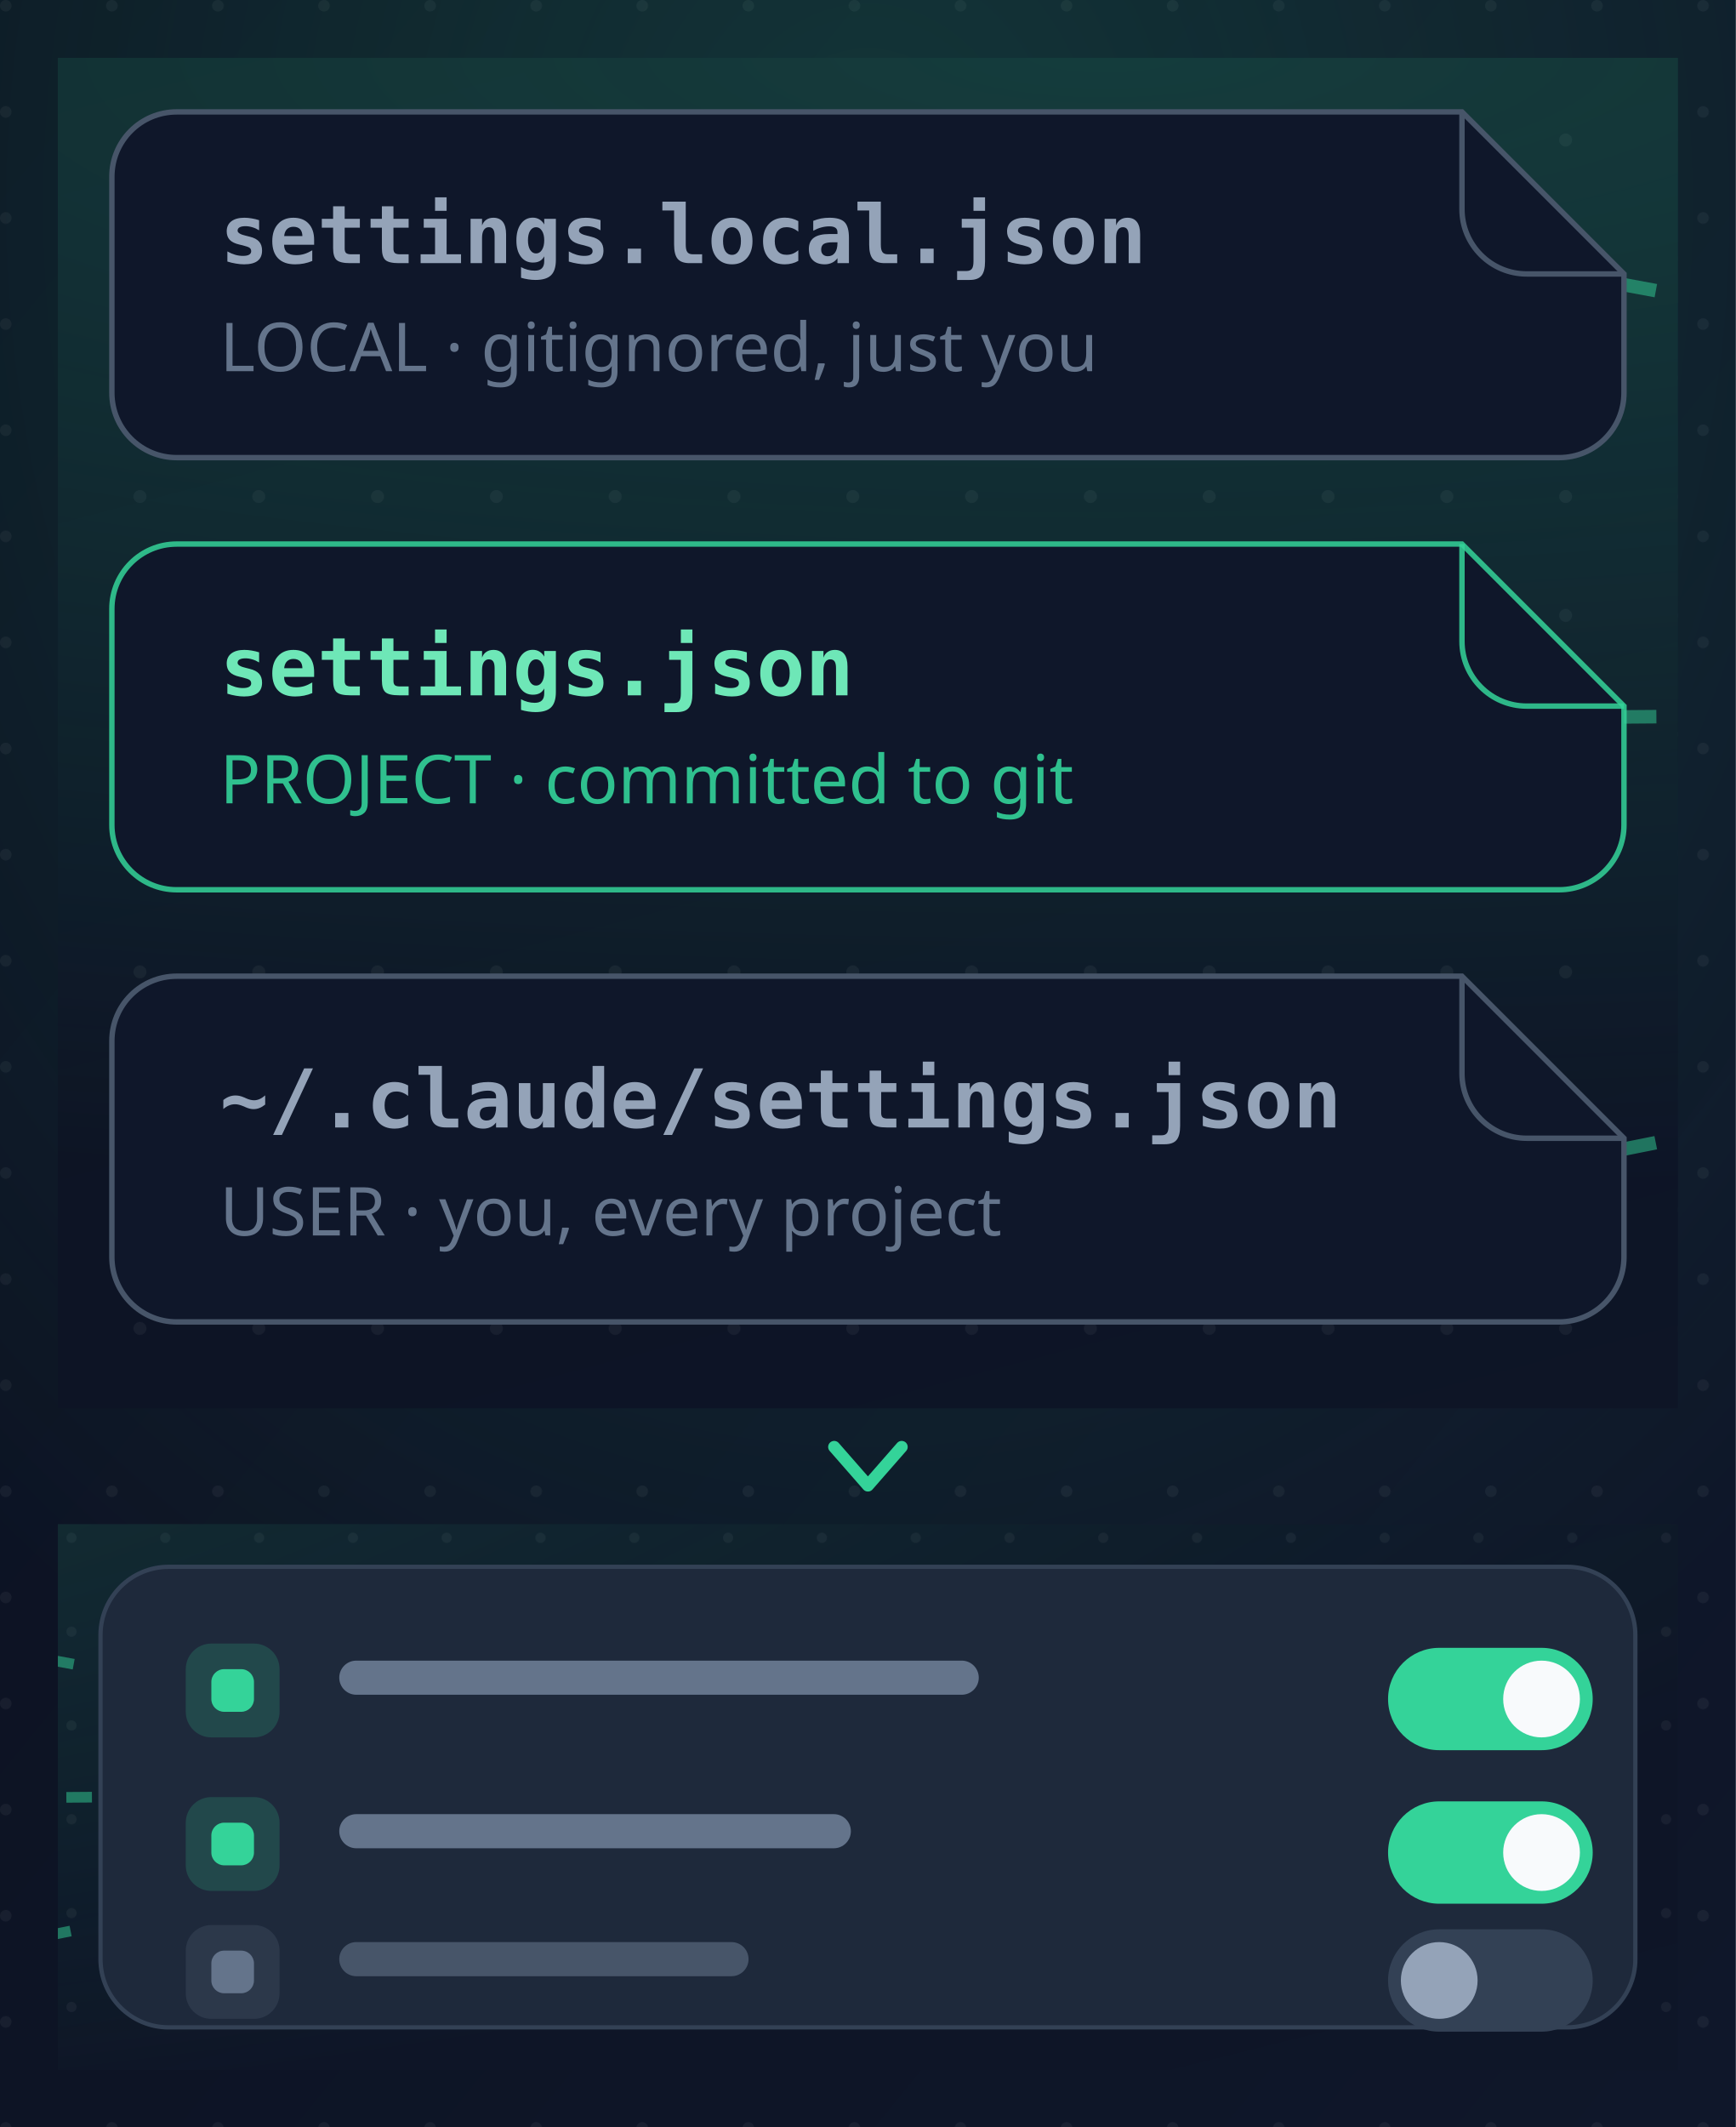
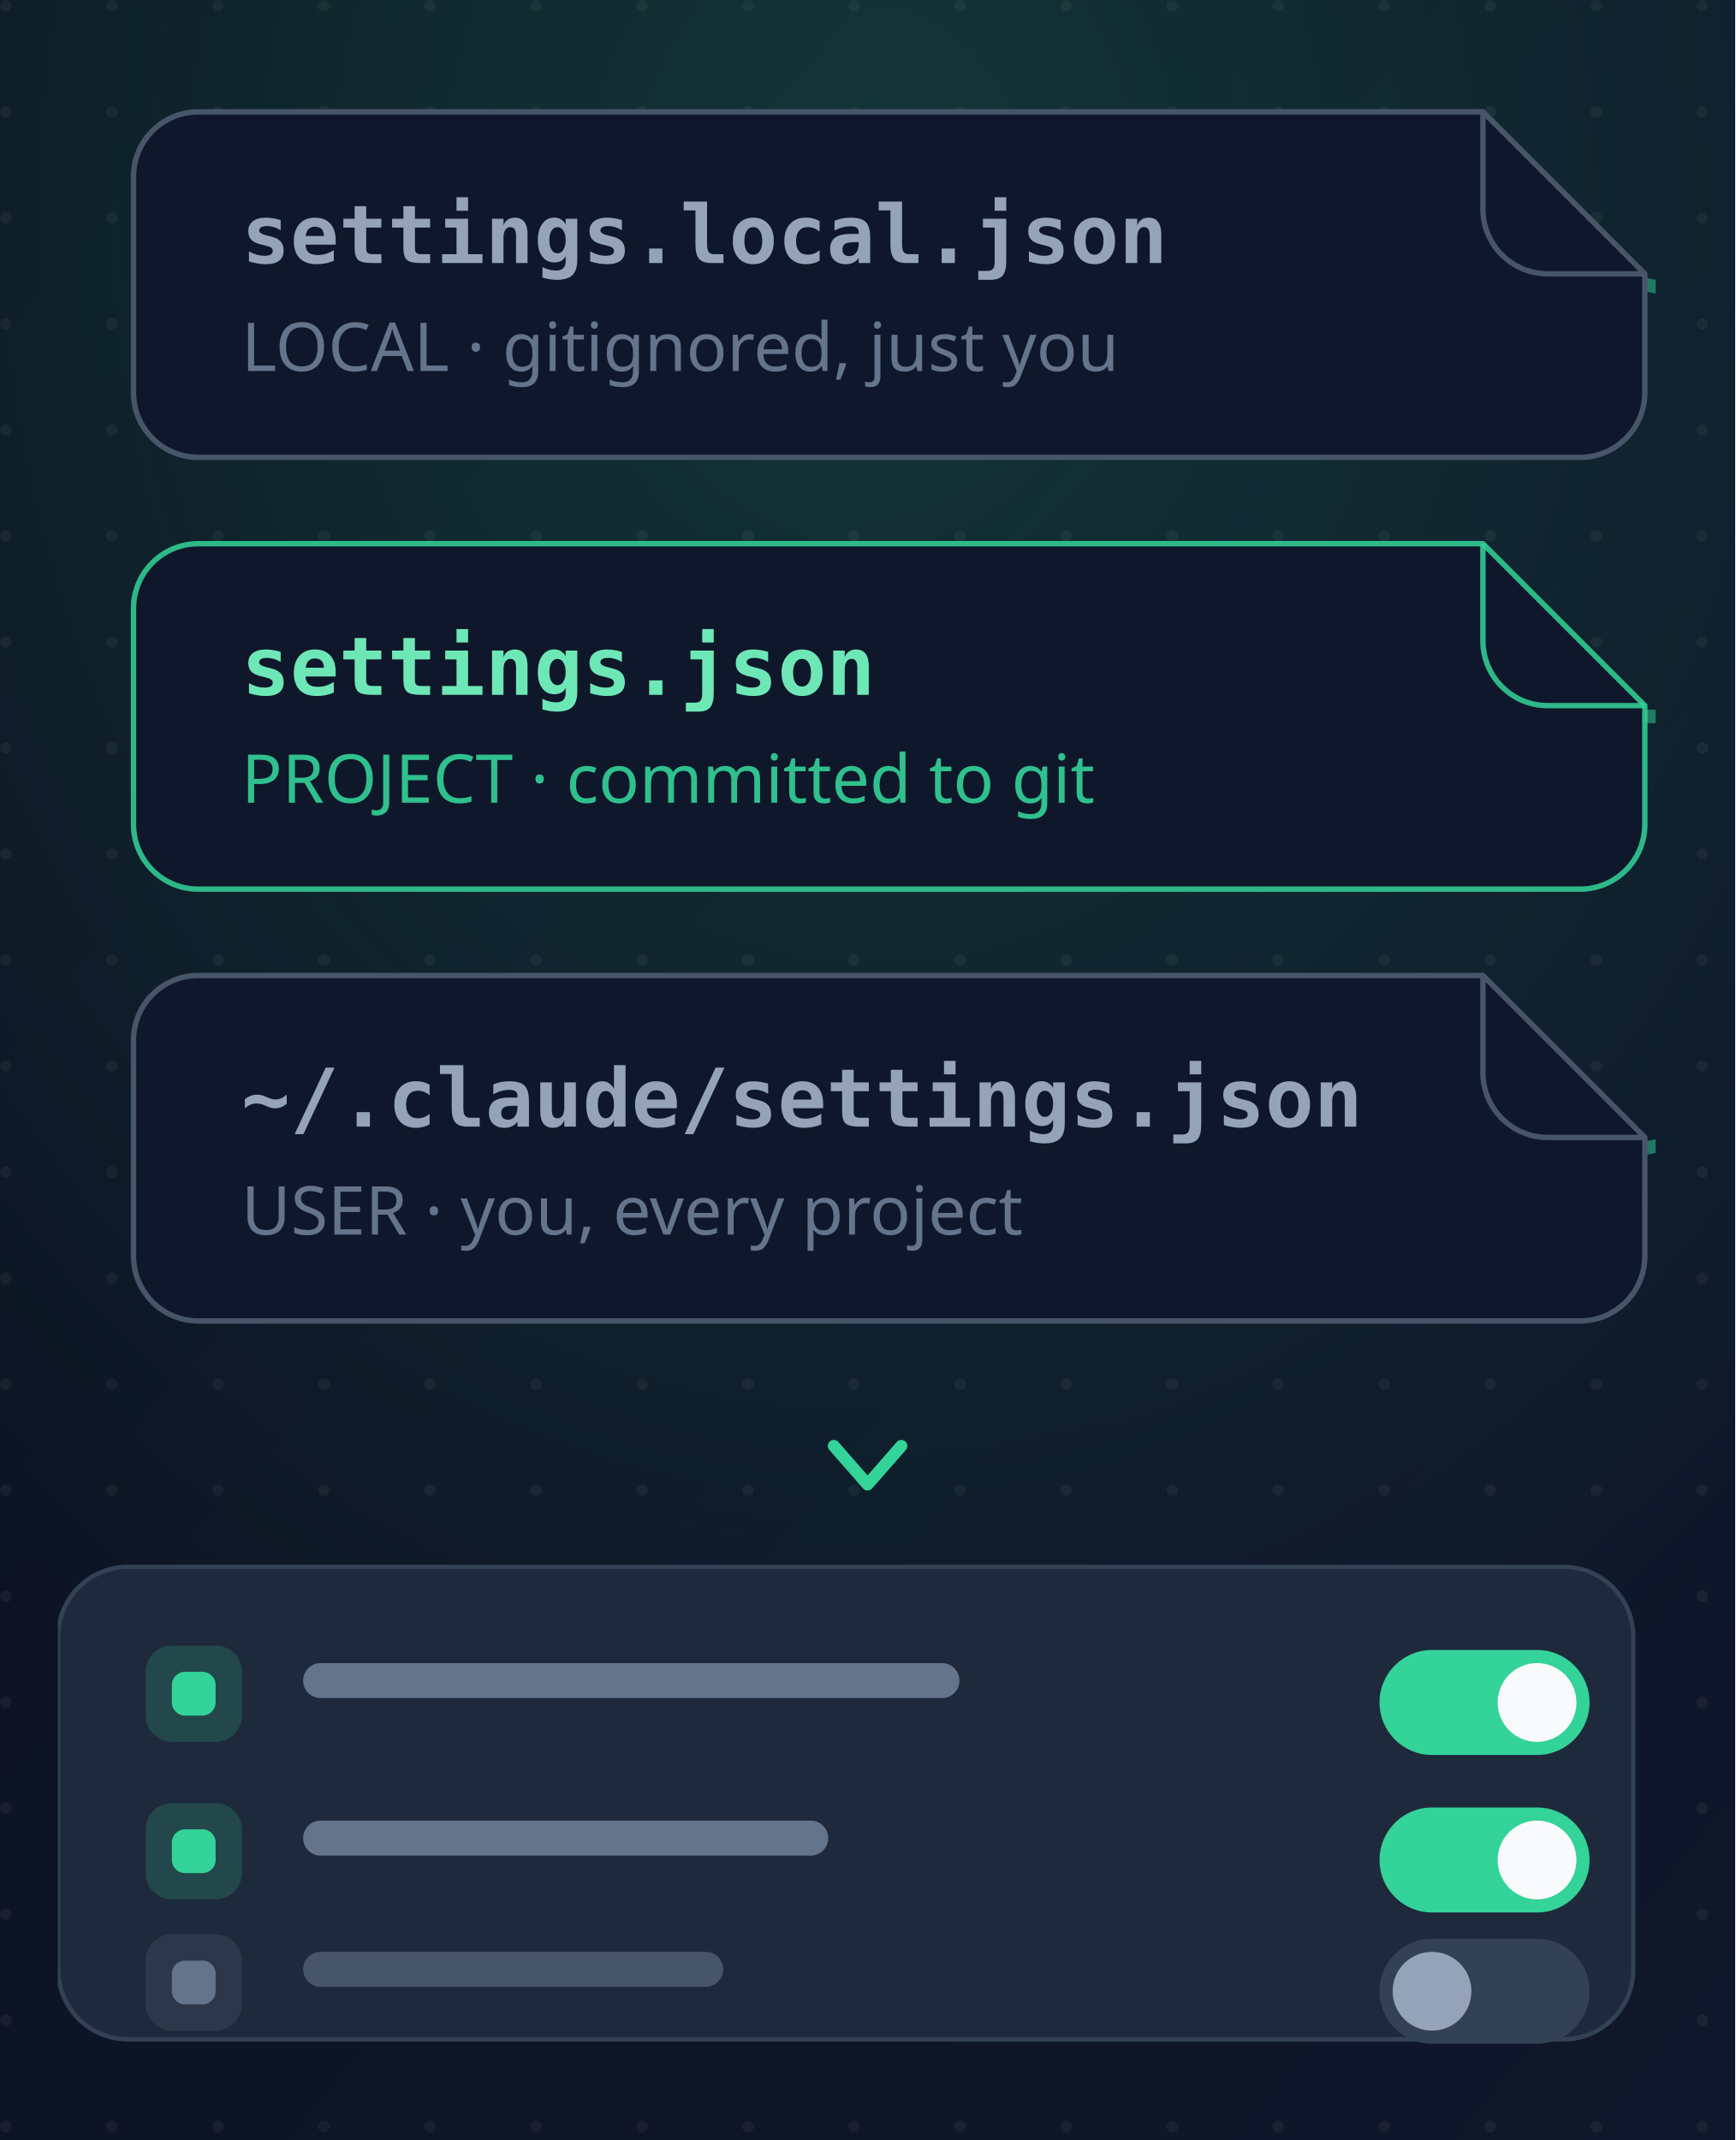
- <svg xmlns="http://www.w3.org/2000/svg" viewBox="0 0 360 441" role="img" aria-label="Three stacked settings files — local gitignored, project committed, user home-wide — feeding one plugin toggle list">
+ <svg xmlns="http://www.w3.org/2000/svg" viewBox="0 0 360 444" role="img" aria-label="Three stacked settings files — local gitignored, project committed, user home-wide — feeding one plugin toggle list">
  <defs>
    <linearGradient id="m-bg" x1="0" y1="0" x2="1" y2="1">
      <stop offset="0" stop-color="#0b1120" />
      <stop offset="1" stop-color="#0f172a" />
    </linearGradient>
    <radialGradient id="m-glow" cx="0.5" cy="0.1" r="0.8">
      <stop offset="0" stop-color="#34d399" stop-opacity="0.18" />
      <stop offset="1" stop-color="#34d399" stop-opacity="0" />
    </radialGradient>
    <pattern id="m-dots" width="22" height="22" patternUnits="userSpaceOnUse">
      <circle cx="1.2" cy="1.2" r="1.2" fill="#f8fafc" fill-opacity="0.05" />
    </pattern>
  </defs>
-   <rect width="360" height="441" fill="url(#m-bg)" />
-   <rect width="360" height="441" fill="url(#m-dots)" />
-   <rect width="360" height="441" fill="url(#m-glow)" />
-   <svg x="12.0" y="12.0" width="336.0" height="280.0" viewBox="140 30 300 250">
+   <rect width="360" height="444" fill="url(#m-bg)" />
+   <rect width="360" height="444" fill="url(#m-dots)" />
+   <rect width="360" height="444" fill="url(#m-glow)" />
+   <svg x="16.5" y="12.0" width="327.0" height="280.0" viewBox="140 30 292 250">
    <defs>
      <linearGradient id="bg" x1="0" y1="0" x2="1" y2="1">
        <stop offset="0" stop-color="#0b1120" />
        <stop offset="1" stop-color="#0f172a" />
      </linearGradient>
      <radialGradient id="glow" cx="0.28" cy="0.1" r="0.7">
        <stop offset="0" stop-color="#34d399" stop-opacity="0.22" />
        <stop offset="1" stop-color="#34d399" stop-opacity="0" />
      </radialGradient>
      <pattern id="dots" width="22" height="22" patternUnits="userSpaceOnUse">
        <circle cx="1.2" cy="1.2" r="1.2" fill="#f8fafc" fill-opacity="0.05" />
      </pattern>
    </defs>
-     <rect width="1200" height="300" fill="url(#bg)" />
-     <rect width="1200" height="300" fill="url(#dots)" />
-     <rect width="1200" height="300" fill="url(#glow)" />
    <g stroke="#34d399" stroke-opacity="0.5" stroke-width="2.5" stroke-dasharray="6 8">
      <line x1="430" y1="72" x2="690" y2="120" />
      <line x1="430" y1="152" x2="690" y2="150" />
      <line x1="430" y1="232" x2="690" y2="180" />
    </g>
    <g>
      <g transform="translate(150 40)">
        <path d="M0 12 a12 12 0 0 1 12 -12 h238 l30 30 v22 a12 12 0 0 1 -12 12 h-256 a12 12 0 0 1 -12 -12 z" fill="#0f172a" stroke="#475569" />
        <path d="M250 0 v18 a12 12 0 0 0 12 12 h18" fill="none" stroke="#475569" />
        <text x="20" y="28" font-family="ui-monospace, SFMono-Regular, Menlo, monospace" font-size="15" fill="#94a3b8" font-weight="600">settings.local.json</text>
        <text x="20" y="48" font-family="ui-sans-serif, system-ui, sans-serif" font-size="12.5" fill="#64748b">LOCAL · gitignored, just you</text>
      </g>
      <g transform="translate(150 120)">
        <path d="M0 12 a12 12 0 0 1 12 -12 h238 l30 30 v22 a12 12 0 0 1 -12 12 h-256 a12 12 0 0 1 -12 -12 z" fill="#0f172a" stroke="#34d399" stroke-opacity="0.85" />
        <path d="M250 0 v18 a12 12 0 0 0 12 12 h18" fill="none" stroke="#34d399" stroke-opacity="0.85" />
        <text x="20" y="28" font-family="ui-monospace, SFMono-Regular, Menlo, monospace" font-size="15" fill="#6ee7b7" font-weight="700">settings.json</text>
        <text x="20" y="48" font-family="ui-sans-serif, system-ui, sans-serif" font-size="12.5" fill="#34d399" fill-opacity="0.9">PROJECT · committed to git</text>
      </g>
      <g transform="translate(150 200)">
        <path d="M0 12 a12 12 0 0 1 12 -12 h238 l30 30 v22 a12 12 0 0 1 -12 12 h-256 a12 12 0 0 1 -12 -12 z" fill="#0f172a" stroke="#475569" />
        <path d="M250 0 v18 a12 12 0 0 0 12 12 h18" fill="none" stroke="#475569" />
        <text x="20" y="28" font-family="ui-monospace, SFMono-Regular, Menlo, monospace" font-size="15" fill="#94a3b8" font-weight="600">~/.claude/settings.json</text>
        <text x="20" y="48" font-family="ui-sans-serif, system-ui, sans-serif" font-size="12.5" fill="#64748b">USER · you, every project</text>
      </g>
    </g>
    <g transform="translate(690 96)" font-family="ui-sans-serif, system-ui, sans-serif">
      <rect width="360" height="108" rx="16" fill="#1e293b" stroke="#334155" />
      <g transform="translate(20 16)">
        <rect x="0" y="2" width="22" height="22" rx="6" fill="#34d399" fill-opacity="0.18" />
        <rect x="6" y="8" width="10" height="10" rx="3" fill="#34d399" />
        <rect x="36" y="6" width="150" height="8" rx="4" fill="#64748b" />
        <rect x="282" y="3" width="48" height="24" rx="12" fill="#34d399" />
        <circle cx="318" cy="15" r="9" fill="#f8fafc" />
      </g>
      <g transform="translate(20 52)">
        <rect x="0" y="2" width="22" height="22" rx="6" fill="#34d399" fill-opacity="0.18" />
        <rect x="6" y="8" width="10" height="10" rx="3" fill="#34d399" />
        <rect x="36" y="6" width="120" height="8" rx="4" fill="#64748b" />
        <rect x="282" y="3" width="48" height="24" rx="12" fill="#34d399" />
        <circle cx="318" cy="15" r="9" fill="#f8fafc" />
      </g>
      <g transform="translate(20 88)">
        <rect x="0" y="-4" width="22" height="22" rx="6" fill="#475569" fill-opacity="0.35" />
        <rect x="6" y="2" width="10" height="10" rx="3" fill="#64748b" />
        <rect x="36" y="0" width="96" height="8" rx="4" fill="#475569" />
        <rect x="282" y="-3" width="48" height="24" rx="12" fill="#334155" />
        <circle cx="294" cy="9" r="9" fill="#94a3b8" />
      </g>
    </g>
  </svg>
  <path d="M173.0 300.0 l7 8 l7 -8" fill="none" stroke="#34d399" stroke-width="2.5" stroke-linecap="round" stroke-linejoin="round" />
-   <svg x="12.0" y="316.0" width="336.0" height="113.2" viewBox="680 86 380 128">
+   <svg x="12.0" y="316.0" width="336.0" height="116.2" viewBox="690 86 370 128">
    <defs>
      <linearGradient id="bg" x1="0" y1="0" x2="1" y2="1">
        <stop offset="0" stop-color="#0b1120" />
        <stop offset="1" stop-color="#0f172a" />
      </linearGradient>
      <radialGradient id="glow" cx="0.28" cy="0.1" r="0.7">
        <stop offset="0" stop-color="#34d399" stop-opacity="0.22" />
        <stop offset="1" stop-color="#34d399" stop-opacity="0" />
      </radialGradient>
      <pattern id="dots" width="22" height="22" patternUnits="userSpaceOnUse">
        <circle cx="1.2" cy="1.2" r="1.2" fill="#f8fafc" fill-opacity="0.05" />
      </pattern>
    </defs>
-     <rect width="1200" height="300" fill="url(#bg)" />
-     <rect width="1200" height="300" fill="url(#dots)" />
-     <rect width="1200" height="300" fill="url(#glow)" />
    <g stroke="#34d399" stroke-opacity="0.5" stroke-width="2.5" stroke-dasharray="6 8">
      <line x1="430" y1="72" x2="690" y2="120" />
      <line x1="430" y1="152" x2="690" y2="150" />
      <line x1="430" y1="232" x2="690" y2="180" />
    </g>
    <g>
      <g transform="translate(150 40)">
        <path d="M0 12 a12 12 0 0 1 12 -12 h238 l30 30 v22 a12 12 0 0 1 -12 12 h-256 a12 12 0 0 1 -12 -12 z" fill="#0f172a" stroke="#475569" />
        <path d="M250 0 v18 a12 12 0 0 0 12 12 h18" fill="none" stroke="#475569" />
        <text x="20" y="28" font-family="ui-monospace, SFMono-Regular, Menlo, monospace" font-size="15" fill="#94a3b8" font-weight="600">settings.local.json</text>
        <text x="20" y="48" font-family="ui-sans-serif, system-ui, sans-serif" font-size="12.5" fill="#64748b">LOCAL · gitignored, just you</text>
      </g>
      <g transform="translate(150 120)">
        <path d="M0 12 a12 12 0 0 1 12 -12 h238 l30 30 v22 a12 12 0 0 1 -12 12 h-256 a12 12 0 0 1 -12 -12 z" fill="#0f172a" stroke="#34d399" stroke-opacity="0.85" />
        <path d="M250 0 v18 a12 12 0 0 0 12 12 h18" fill="none" stroke="#34d399" stroke-opacity="0.85" />
        <text x="20" y="28" font-family="ui-monospace, SFMono-Regular, Menlo, monospace" font-size="15" fill="#6ee7b7" font-weight="700">settings.json</text>
        <text x="20" y="48" font-family="ui-sans-serif, system-ui, sans-serif" font-size="12.5" fill="#34d399" fill-opacity="0.9">PROJECT · committed to git</text>
      </g>
      <g transform="translate(150 200)">
        <path d="M0 12 a12 12 0 0 1 12 -12 h238 l30 30 v22 a12 12 0 0 1 -12 12 h-256 a12 12 0 0 1 -12 -12 z" fill="#0f172a" stroke="#475569" />
        <path d="M250 0 v18 a12 12 0 0 0 12 12 h18" fill="none" stroke="#475569" />
        <text x="20" y="28" font-family="ui-monospace, SFMono-Regular, Menlo, monospace" font-size="15" fill="#94a3b8" font-weight="600">~/.claude/settings.json</text>
        <text x="20" y="48" font-family="ui-sans-serif, system-ui, sans-serif" font-size="12.5" fill="#64748b">USER · you, every project</text>
      </g>
    </g>
    <g transform="translate(690 96)" font-family="ui-sans-serif, system-ui, sans-serif">
      <rect width="360" height="108" rx="16" fill="#1e293b" stroke="#334155" />
      <g transform="translate(20 16)">
        <rect x="0" y="2" width="22" height="22" rx="6" fill="#34d399" fill-opacity="0.18" />
        <rect x="6" y="8" width="10" height="10" rx="3" fill="#34d399" />
        <rect x="36" y="6" width="150" height="8" rx="4" fill="#64748b" />
        <rect x="282" y="3" width="48" height="24" rx="12" fill="#34d399" />
        <circle cx="318" cy="15" r="9" fill="#f8fafc" />
      </g>
      <g transform="translate(20 52)">
        <rect x="0" y="2" width="22" height="22" rx="6" fill="#34d399" fill-opacity="0.18" />
        <rect x="6" y="8" width="10" height="10" rx="3" fill="#34d399" />
        <rect x="36" y="6" width="120" height="8" rx="4" fill="#64748b" />
        <rect x="282" y="3" width="48" height="24" rx="12" fill="#34d399" />
        <circle cx="318" cy="15" r="9" fill="#f8fafc" />
      </g>
      <g transform="translate(20 88)">
        <rect x="0" y="-4" width="22" height="22" rx="6" fill="#475569" fill-opacity="0.35" />
        <rect x="6" y="2" width="10" height="10" rx="3" fill="#64748b" />
        <rect x="36" y="0" width="96" height="8" rx="4" fill="#475569" />
        <rect x="282" y="-3" width="48" height="24" rx="12" fill="#334155" />
        <circle cx="294" cy="9" r="9" fill="#94a3b8" />
      </g>
    </g>
  </svg>
</svg>
